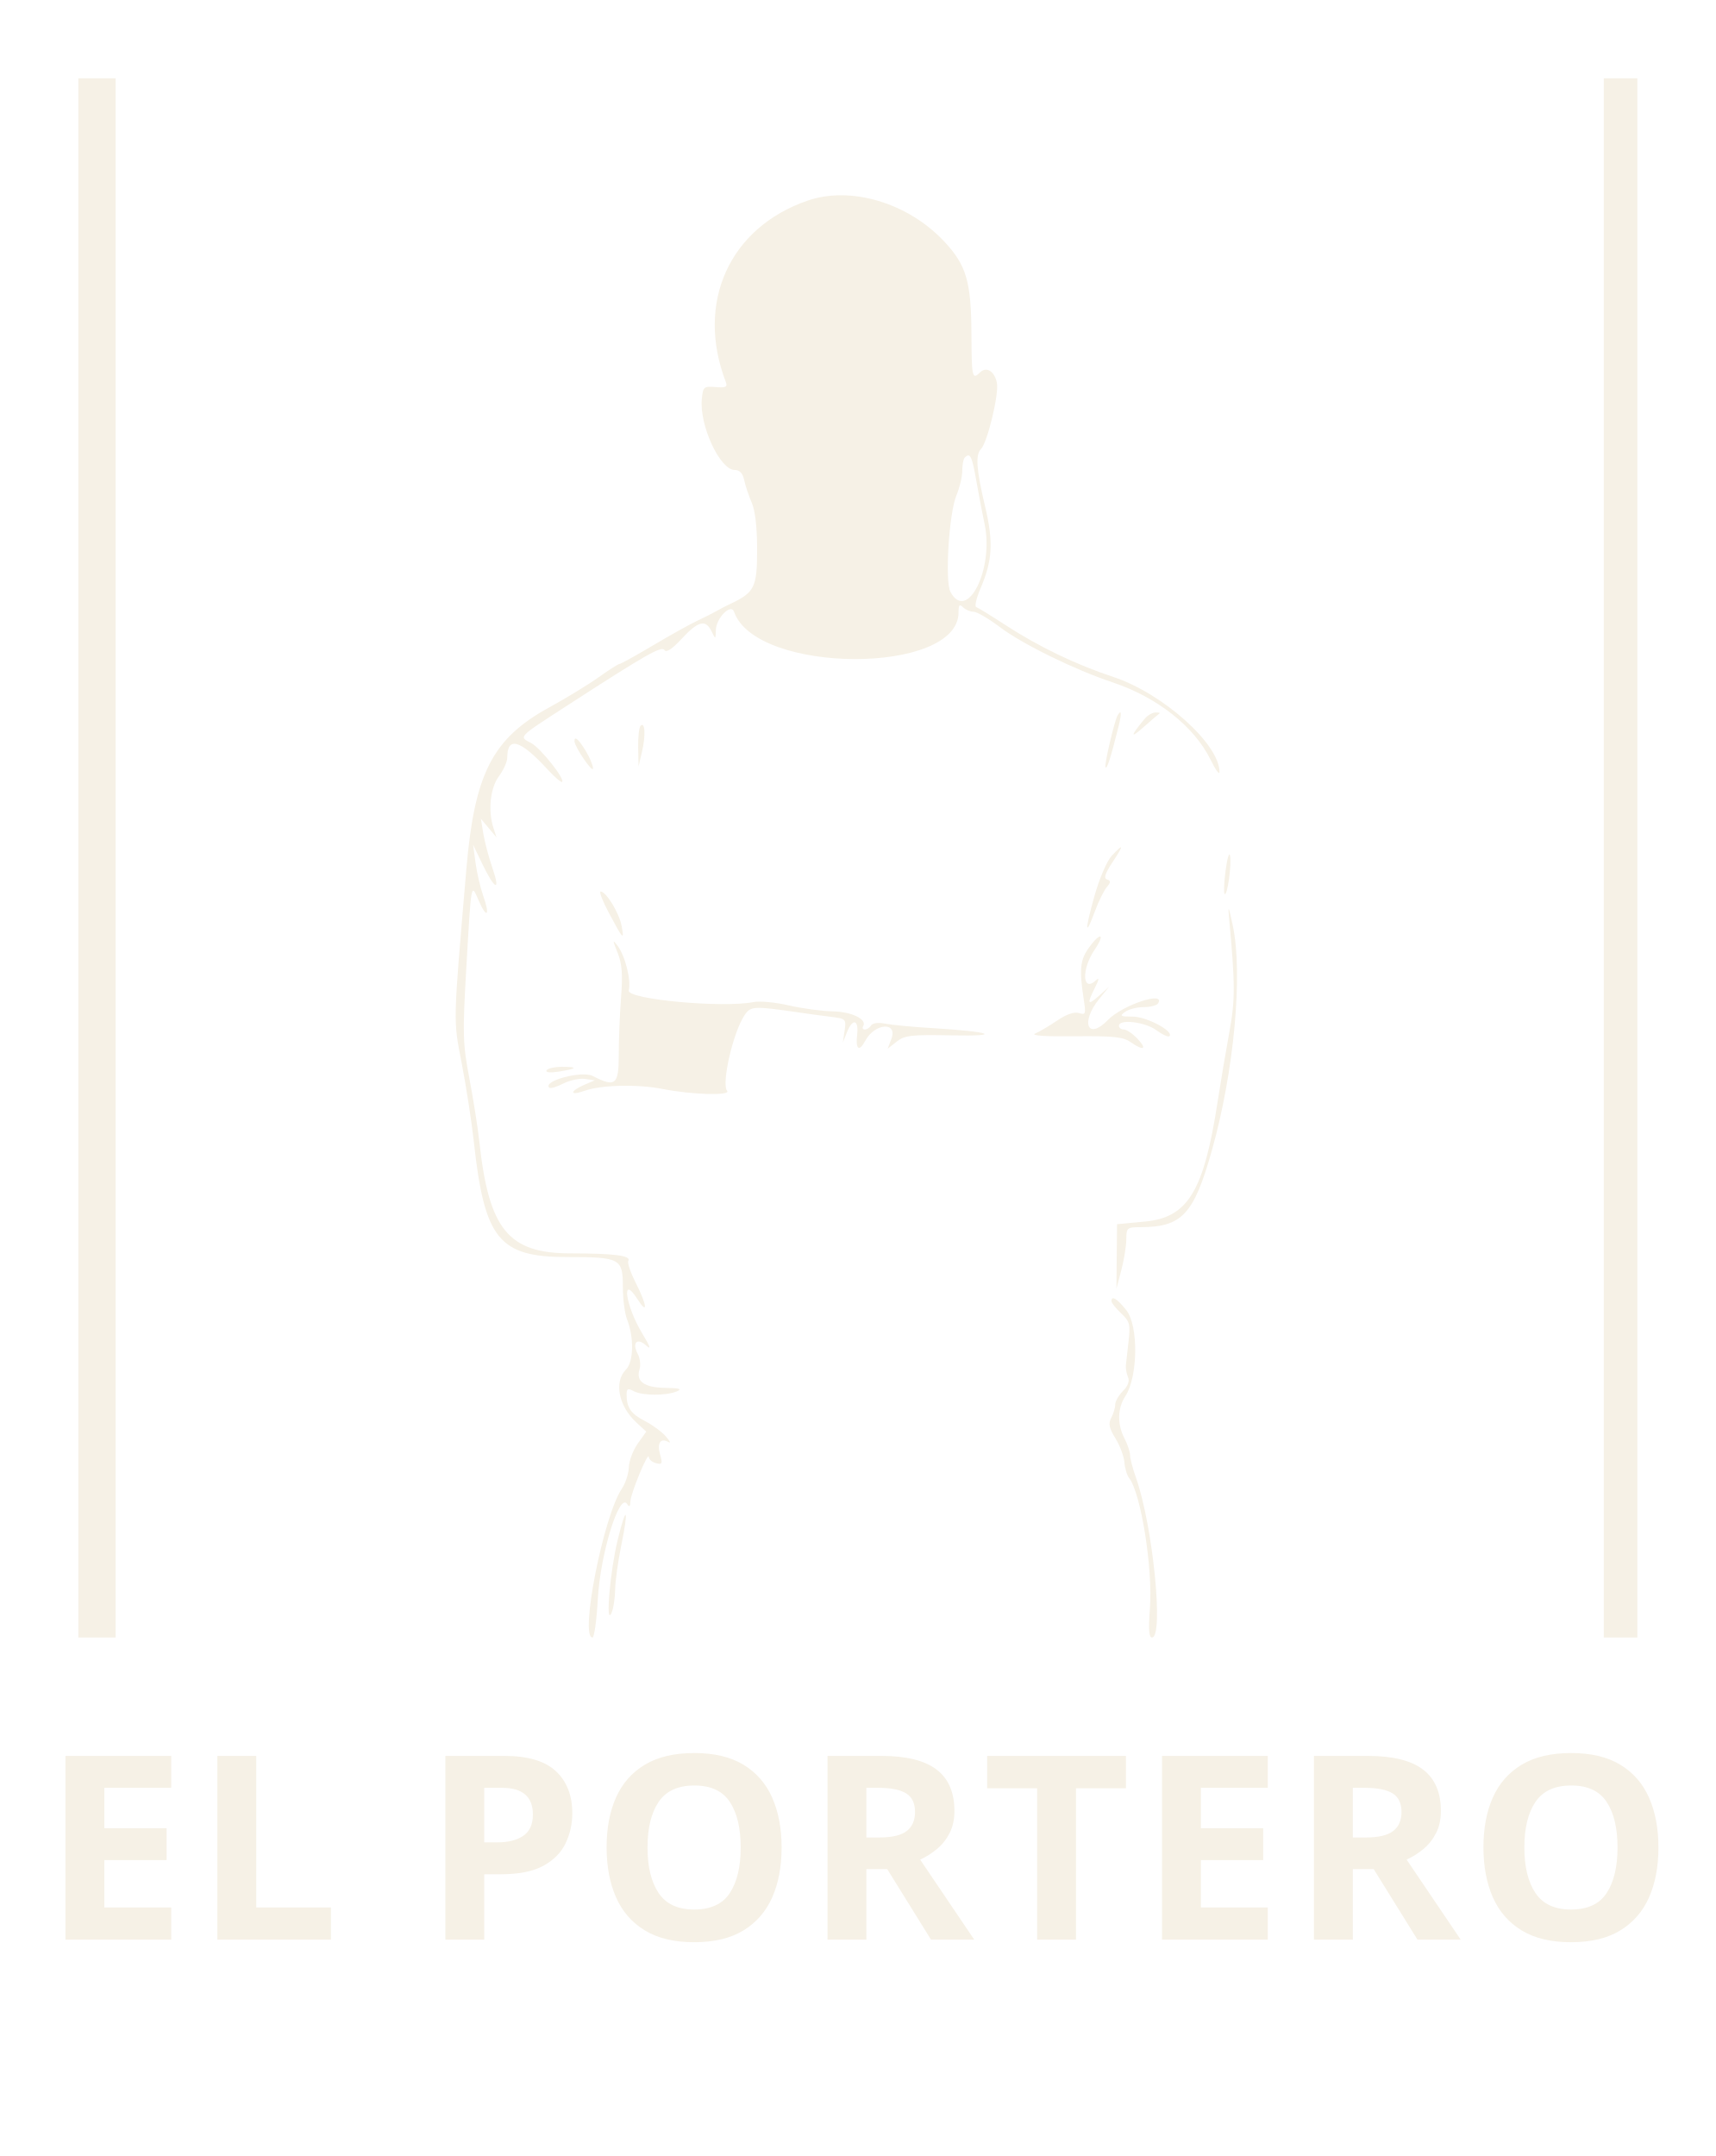
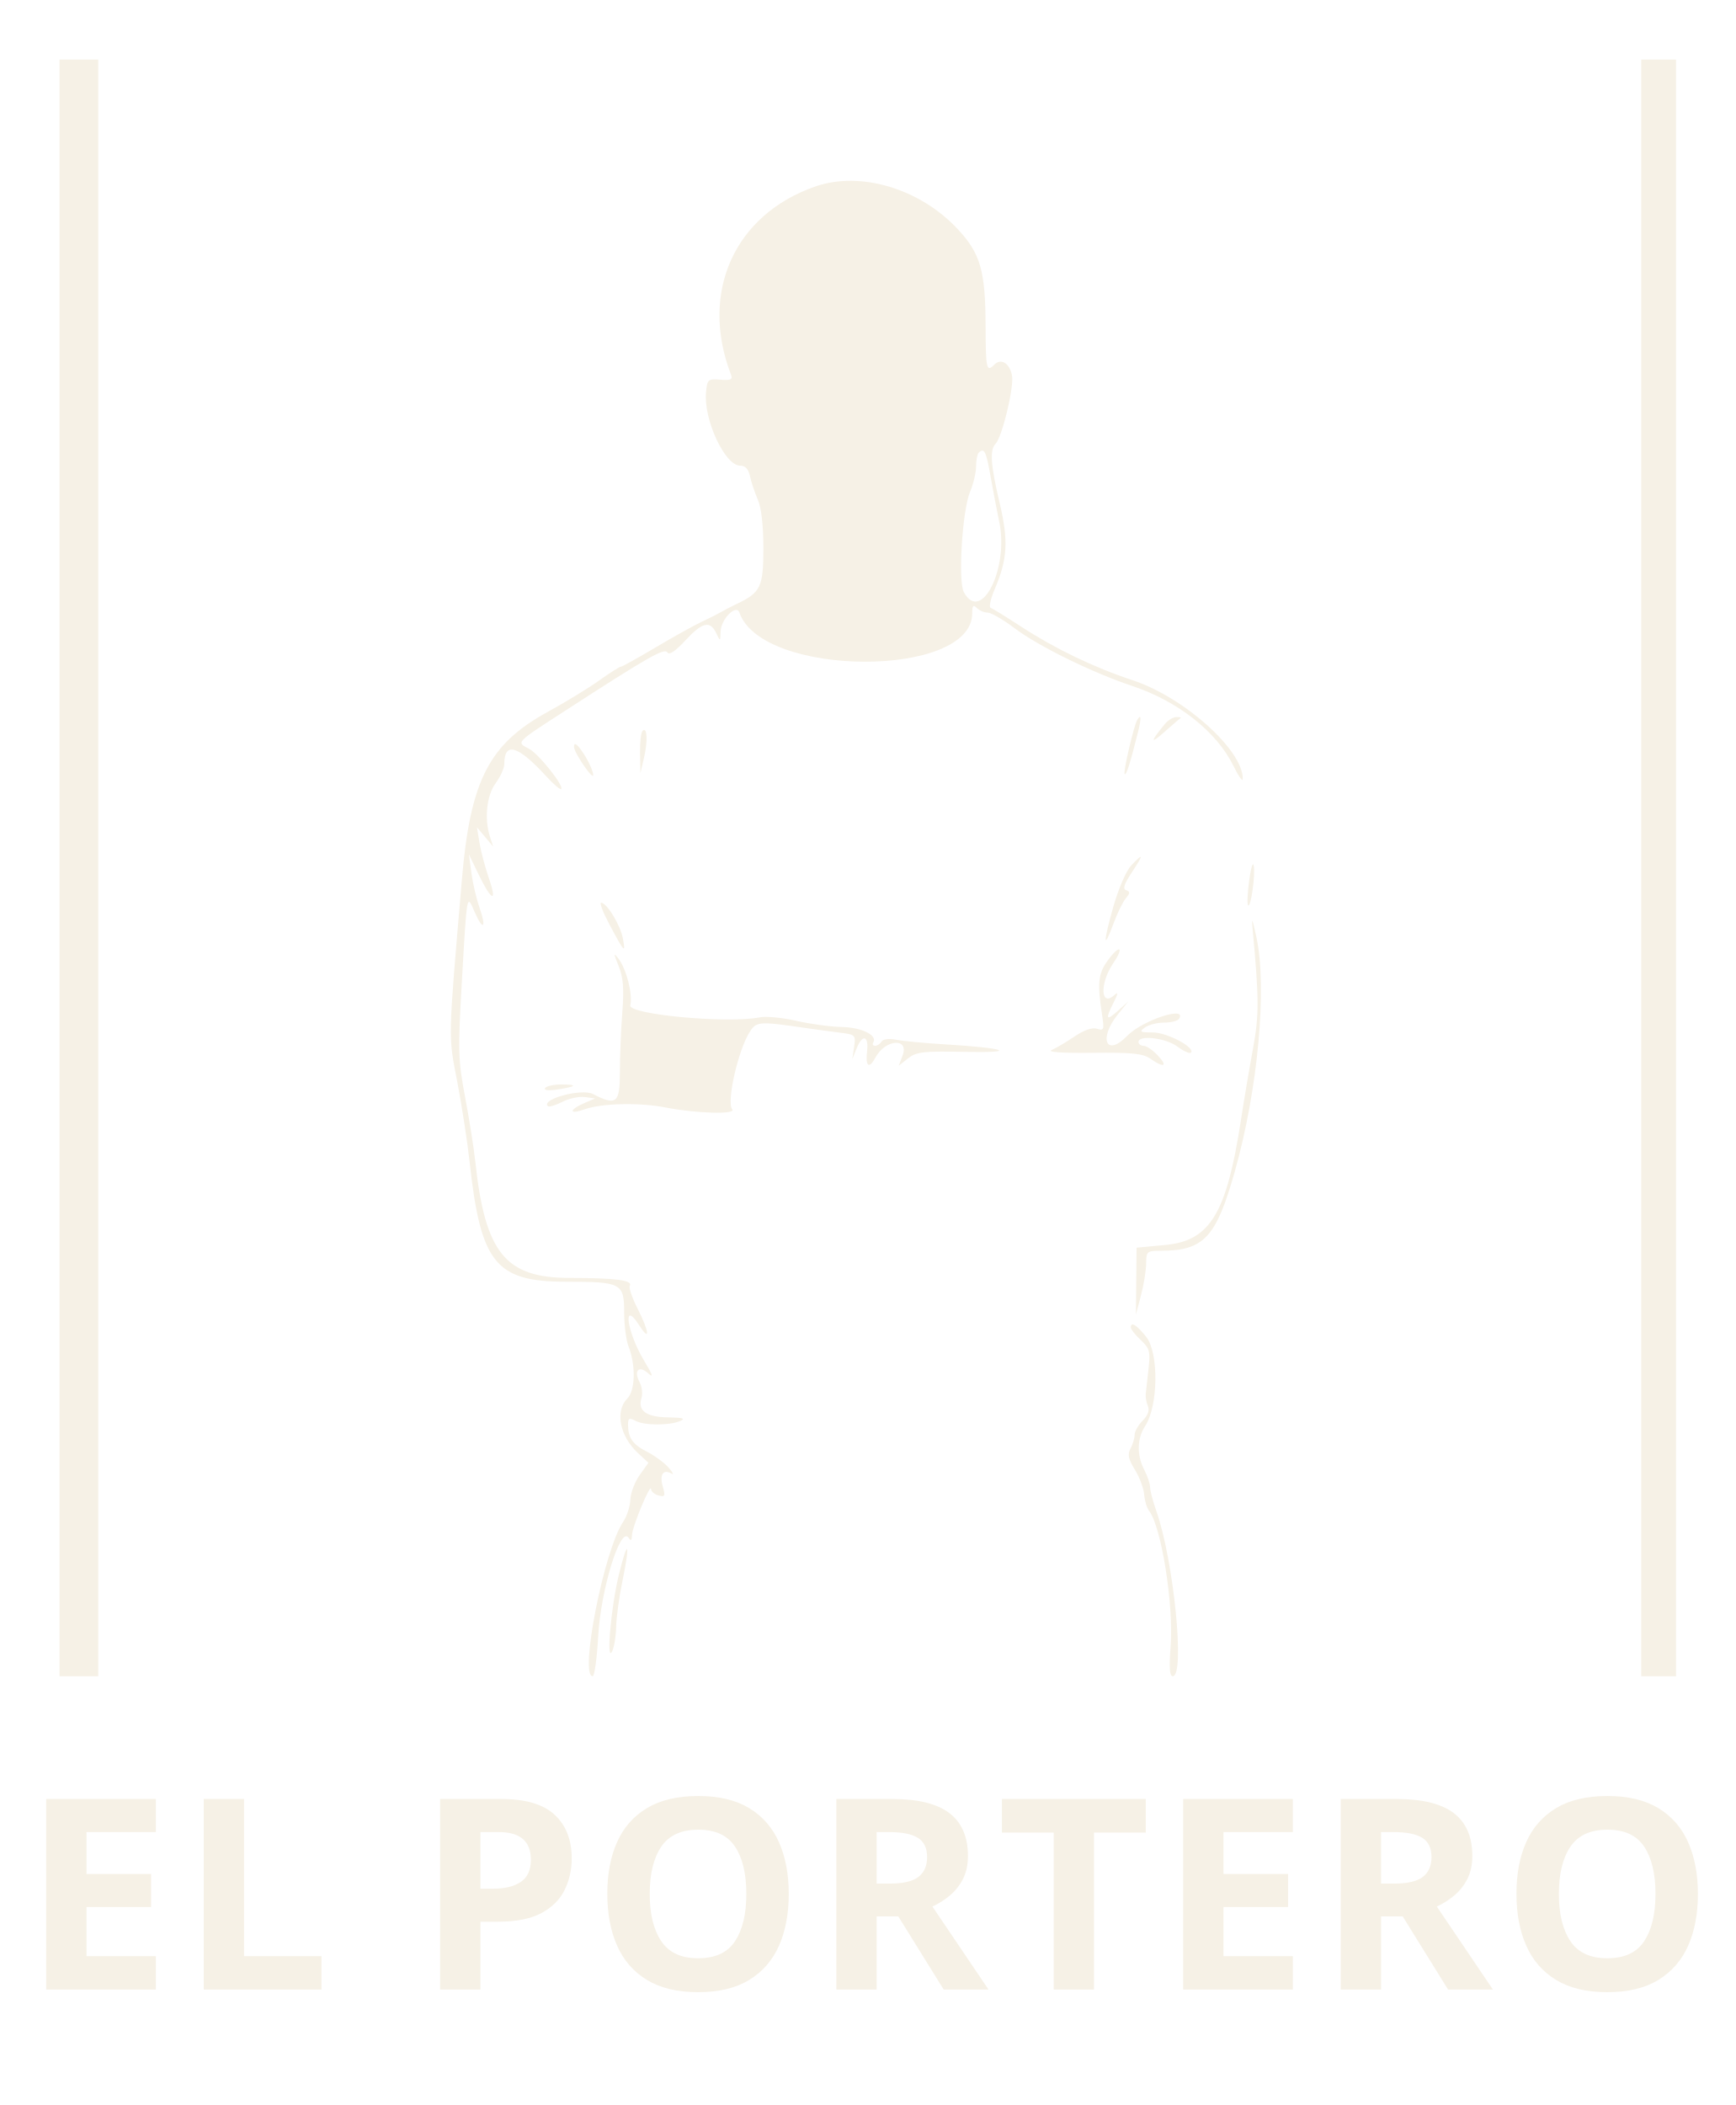
- <svg xmlns="http://www.w3.org/2000/svg" viewBox="0 0 460 578">
+ <svg xmlns="http://www.w3.org/2000/svg" viewBox="5.6 5.6 448.81 544.26">
  <g fill="#F6F1E6">
    <path d="M 21 230 L 21 439 26 439 L 31 439 31 230 L 31 21 26 21 L 21 21 21 230 M 430 230 L 430 439 434.500 439 L 439 439 439 230 L 439 21 434.500 21 L 430 21 430 230 M 216.487 53.799 C 195.531 61.045, 186.459 81.184, 194.596 102.391 C 195.117 103.748, 194.635 103.991, 191.864 103.769 C 188.688 103.515, 188.481 103.696, 188.167 107 C 187.496 114.058, 193.045 126, 196.995 126 C 198.333 126, 199.147 126.879, 199.542 128.750 C 199.861 130.262, 200.770 132.978, 201.561 134.784 C 202.474 136.868, 203 141.464, 203 147.360 C 203 157.389, 202.309 158.815, 196 161.802 C 194.625 162.453, 192.825 163.384, 192 163.871 C 191.175 164.359, 188.925 165.493, 187 166.392 C 185.075 167.291, 179.721 170.270, 175.103 173.013 C 170.485 175.756, 166.433 178, 166.100 178 C 165.766 178, 163.245 179.606, 160.497 181.569 C 157.749 183.533, 151.816 187.154, 147.312 189.616 C 132.034 197.972, 127.231 207.327, 125.039 233 C 121.430 275.281, 121.482 273.046, 123.826 285.233 C 125.019 291.430, 126.461 300.775, 127.031 306 C 129.890 332.206, 133.754 337, 152.016 337 C 166.276 337, 167 337.385, 167 344.970 C 167 348.215, 167.501 352.137, 168.114 353.685 C 170.032 358.535, 169.896 365.104, 167.835 367.165 C 164.574 370.426, 165.829 376.906, 170.574 381.306 L 173.273 383.808 170.990 387.014 C 169.735 388.777, 168.660 391.632, 168.601 393.360 C 168.543 395.087, 167.695 397.679, 166.717 399.121 C 161.809 406.356, 155.374 439, 158.856 439 C 159.327 439, 159.967 434.387, 160.278 428.750 C 160.950 416.552, 166.077 399.943, 168.158 403.222 C 168.733 404.127, 168.986 403.916, 169.025 402.500 C 169.085 400.332, 173.894 388.768, 173.960 390.633 C 173.982 391.257, 174.853 391.990, 175.896 392.262 C 177.557 392.697, 177.689 392.404, 176.969 389.893 C 176.097 386.851, 177.126 385.371, 179.250 386.613 C 179.938 387.015, 179.600 386.319, 178.500 385.065 C 177.400 383.812, 174.868 381.954, 172.873 380.936 C 169.172 379.047, 168 377.351, 168 373.883 C 168 372.262, 168.329 372.106, 169.934 372.965 C 172.228 374.193, 178.679 374.212, 181.500 373 C 182.977 372.365, 182.159 372.122, 178.372 372.070 C 172.723 371.993, 170.439 370.343, 171.473 367.086 C 171.824 365.980, 171.615 364.149, 171.009 363.017 C 169.388 359.987, 170.790 358.501, 173.210 360.685 C 174.664 361.998, 174.386 361.116, 172.204 357.500 C 167.708 350.051, 166.468 341.353, 170.885 348.250 C 173.794 352.792, 173.517 349.954, 170.464 343.929 C 169.069 341.177, 168.164 338.543, 168.453 338.076 C 169.356 336.615, 164.907 336.028, 152.827 336.014 C 136.282 335.994, 131.046 329.530, 128.513 306 C 128.129 302.425, 126.935 294.866, 125.862 289.203 C 124.067 279.737, 123.999 277.355, 125.014 259.703 C 126.372 236.094, 126.271 236.653, 128.332 241.404 C 130.516 246.436, 131.461 245.558, 129.584 240.239 C 128.794 237.999, 127.857 233.992, 127.502 231.333 L 126.856 226.500 129.325 231.627 C 132.670 238.572, 134.276 239.243, 132.050 232.766 C 131.055 229.870, 129.947 225.700, 129.587 223.500 L 128.934 219.500 131.030 222 L 133.125 224.500 132.313 222 C 130.795 217.330, 131.433 211.258, 133.775 208.090 C 134.999 206.435, 136 204.218, 136 203.163 C 136 197.288, 139.481 198.291, 146.813 206.276 C 148.720 208.353, 150.476 209.858, 150.714 209.619 C 151.510 208.823, 144.897 200.517, 142.432 199.218 C 139.053 197.437, 138.691 197.817, 151.945 189.235 C 173.332 175.386, 177.418 173.059, 178.182 174.295 C 178.645 175.044, 180.257 173.971, 182.794 171.224 C 187.185 166.467, 189.198 165.970, 190.780 169.250 C 191.861 171.493, 191.865 171.492, 191.932 168.905 C 192.017 165.677, 196.004 161.668, 196.811 164 C 202.627 180.810, 257 180.976, 257 164.184 C 257 162.174, 257.267 161.867, 258.200 162.800 C 258.860 163.460, 260.129 164, 261.019 164 C 261.910 164, 265.083 165.848, 268.069 168.106 C 274.119 172.680, 288.126 179.548, 298.337 182.946 C 310.236 186.906, 320.220 194.789, 324.563 203.653 C 325.869 206.319, 326.947 207.825, 326.959 207 C 327.068 199.570, 311.811 185.892, 298.500 181.486 C 288.438 178.155, 278.481 173.363, 269.563 167.558 C 265.747 165.074, 262.232 162.911, 261.750 162.750 C 261.269 162.590, 261.769 160.372, 262.862 157.821 C 266.134 150.188, 266.399 145.366, 264.084 135.617 C 261.776 125.897, 261.494 121.906, 263.011 120.389 C 264.733 118.667, 267.874 105.657, 267.289 102.668 C 266.671 99.504, 264.457 98.143, 262.733 99.867 C 260.682 101.918, 260.500 101.109, 260.460 89.750 C 260.410 75.543, 259.122 71.114, 253.199 64.782 C 243.453 54.362, 228.121 49.776, 216.487 53.799 M 258.667 122.667 C 258.300 123.033, 258 124.623, 258 126.199 C 258 127.775, 257.297 130.737, 256.438 132.782 C 254.439 137.538, 253.303 155.829, 254.829 158.680 C 259.277 166.991, 266.544 152.559, 263.984 140.500 C 263.400 137.750, 262.391 132.463, 261.740 128.750 C 260.599 122.237, 260.095 121.239, 258.667 122.667 M 299.669 191.750 C 298.784 193.230, 295.974 205.308, 296.413 205.747 C 296.840 206.173, 297.827 203.061, 299.902 194.750 C 300.783 191.225, 300.691 190.043, 299.669 191.750 M 306.860 192.750 C 303.068 197.329, 302.943 198.184, 306.533 195 C 308.702 193.075, 310.670 191.387, 310.906 191.250 C 311.141 191.113, 310.653 191, 309.822 191 C 308.990 191, 307.658 191.787, 306.860 192.750 M 171.750 194.572 C 171.338 194.991, 171.045 197.621, 171.100 200.417 L 171.201 205.500 172.137 201.500 C 173.157 197.143, 172.945 193.358, 171.750 194.572 M 154.031 198.750 C 154.095 200.286, 158.990 207.441, 158.991 206 C 158.992 205.175, 158.101 203.037, 157.011 201.250 C 155.106 198.125, 153.965 197.168, 154.031 198.750 M 298.076 229.419 C 296.806 230.771, 294.769 235.502, 293.459 240.144 C 290.826 249.474, 290.879 251.585, 293.564 244.311 C 294.540 241.665, 295.965 238.759, 296.731 237.854 C 297.856 236.522, 297.873 236.124, 296.817 235.772 C 295.870 235.457, 296.268 234.193, 298.270 231.169 C 301.409 226.425, 301.354 225.930, 298.076 229.419 M 328.608 233.334 C 328.183 236.543, 328.063 239.397, 328.343 239.676 C 329.054 240.387, 330.279 231.638, 329.787 229.367 C 329.564 228.340, 329.034 230.125, 328.608 233.334 M 163.257 244.750 C 167.092 251.947, 167.439 252.296, 166.652 248.166 C 165.993 244.709, 162.490 239, 161.028 239 C 160.568 239, 161.571 241.588, 163.257 244.750 M 329.525 246 C 331.192 264.038, 331.200 268.042, 329.584 276.837 C 328.661 281.856, 327.266 290.133, 326.483 295.231 C 322.775 319.379, 318.521 326.404, 306.946 327.494 L 299.500 328.196 299.416 336.848 L 299.331 345.500 300.646 340.500 C 301.370 337.750, 301.970 334.038, 301.981 332.250 C 301.999 329.166, 302.191 329, 305.750 328.994 C 316.903 328.978, 320.069 325.590, 324.903 308.500 C 330.874 287.394, 333.315 261.044, 330.508 248 C 329.418 242.933, 329.201 242.492, 329.525 246 M 291.886 254.159 C 289.588 257.387, 289.340 259.947, 290.559 267.854 C 291.176 271.858, 291.073 272.158, 289.278 271.588 C 288.029 271.192, 285.933 271.914, 283.461 273.591 C 281.335 275.034, 278.674 276.605, 277.548 277.084 C 276.260 277.631, 280.175 277.903, 288.102 277.817 C 298.383 277.705, 301.141 277.985, 303.075 279.340 C 306.605 281.813, 307.674 281.347, 305 278.500 C 303.708 277.125, 302.055 276, 301.326 276 C 300.597 276, 300 275.550, 300 275 C 300 273.128, 307.017 273.953, 310.028 276.179 C 311.649 277.377, 313.232 278.101, 313.545 277.788 C 314.832 276.501, 307.424 272.545, 303.727 272.545 C 300.385 272.545, 300.121 272.385, 301.642 271.273 C 302.599 270.573, 304.845 270, 306.632 270 C 308.420 270, 310.160 269.550, 310.500 269 C 312.632 265.550, 300.963 269.411, 297.047 273.451 C 291.635 279.035, 289.587 274.124, 294.702 267.827 L 297.404 264.500 294.702 266.924 C 291.594 269.713, 291.344 269.202, 293.614 264.700 C 294.660 262.627, 294.766 261.940, 293.914 262.750 C 290.207 266.276, 289.861 259.957, 293.470 254.640 C 296.492 250.186, 295.031 249.743, 291.886 254.159 M 165.576 255.390 C 166.773 258.360, 166.996 261.195, 166.517 267.390 C 166.173 271.850, 165.895 278.762, 165.900 282.750 C 165.911 290.860, 165.003 291.604, 158.928 288.463 C 156.024 286.961, 145.455 289.788, 147.253 291.586 C 147.561 291.895, 149.236 291.412, 150.973 290.514 C 152.711 289.615, 155.340 289.045, 156.816 289.247 L 159.500 289.614 156.847 290.745 C 152.679 292.523, 152.614 293.903, 156.768 292.420 C 161.187 290.843, 170.981 290.621, 177.701 291.947 C 185.521 293.489, 196.071 293.791, 194.950 292.440 C 193.393 290.564, 196.503 276.934, 199.548 272.286 C 201.260 269.673, 201.913 269.638, 214.500 271.478 C 216.700 271.800, 220.396 272.299, 222.714 272.588 C 226.804 273.096, 226.914 273.206, 226.454 276.306 L 225.980 279.500 227.074 276.750 C 228.624 272.851, 230.299 273.310, 229.810 277.500 C 229.358 281.372, 230.357 282.070, 231.988 279.023 C 234.539 274.256, 240.777 273.825, 238.985 278.540 L 237.992 281.152 240.425 279.238 C 242.568 277.552, 244.328 277.353, 255.179 277.572 C 269.173 277.854, 265.751 276.570, 250 275.628 C 244.775 275.316, 239.091 274.779, 237.368 274.434 C 235.509 274.062, 233.962 274.253, 233.559 274.904 C 233.187 275.507, 232.432 276, 231.882 276 C 231.332 276, 231.123 275.610, 231.417 275.134 C 232.567 273.273, 228.378 271.224, 223.232 271.131 C 220.334 271.078, 215.058 270.361, 211.506 269.538 C 207.955 268.714, 203.695 268.311, 202.040 268.642 C 193.756 270.299, 167.987 267.901, 168.582 265.529 C 169.273 262.777, 167.595 256.158, 165.525 253.469 C 164.213 251.765, 164.220 252.023, 165.576 255.390 M 146.537 286.941 C 146.190 287.502, 147.478 287.646, 149.728 287.299 C 154.749 286.524, 155.152 286, 150.726 286 C 148.741 286, 146.856 286.423, 146.537 286.941 M 298 348.826 C 298 349.280, 299.161 350.742, 300.580 352.075 C 302.882 354.238, 303.099 355.036, 302.593 359.499 C 302.282 362.250, 301.956 365.175, 301.869 366 C 301.782 366.825, 302.036 368.253, 302.433 369.173 C 302.901 370.258, 302.426 371.574, 301.077 372.923 C 299.935 374.065, 299 375.705, 299 376.566 C 299 377.427, 298.524 379.020, 297.943 380.106 C 297.116 381.653, 297.358 382.844, 299.065 385.605 C 300.263 387.543, 301.345 390.435, 301.471 392.031 C 301.597 393.627, 302.158 395.510, 302.719 396.216 C 305.890 400.207, 309.132 420.529, 308.307 431.250 C 307.884 436.749, 308.044 439, 308.856 439 C 312.112 439, 309.090 408.836, 304.560 396.124 C 303.702 393.718, 302.997 391.018, 302.994 390.124 C 302.990 389.231, 302.315 387.211, 301.494 385.636 C 299.516 381.843, 299.604 377.534, 301.726 374.296 C 305.121 369.114, 305.283 355.408, 301.998 351.263 C 299.532 348.151, 298 347.217, 298 348.826 M 165.620 412.789 C 163.569 421.198, 162.297 435.955, 163.920 432.500 C 164.437 431.400, 164.891 428.569, 164.930 426.208 C 164.968 423.847, 165.701 418.524, 166.557 414.378 C 168.646 404.265, 167.976 403.127, 165.620 412.789" stroke="none" fill="#F6F1E6" fill-rule="evenodd" />
  </g>
  <text x="230" y="520" text-anchor="middle" fill="#F6F1E6" font-family="Barlow Condensed, Arial Narrow, sans-serif" font-weight="700" font-size="69" letter-spacing="2.1">EL PORTERO</text>
</svg>
